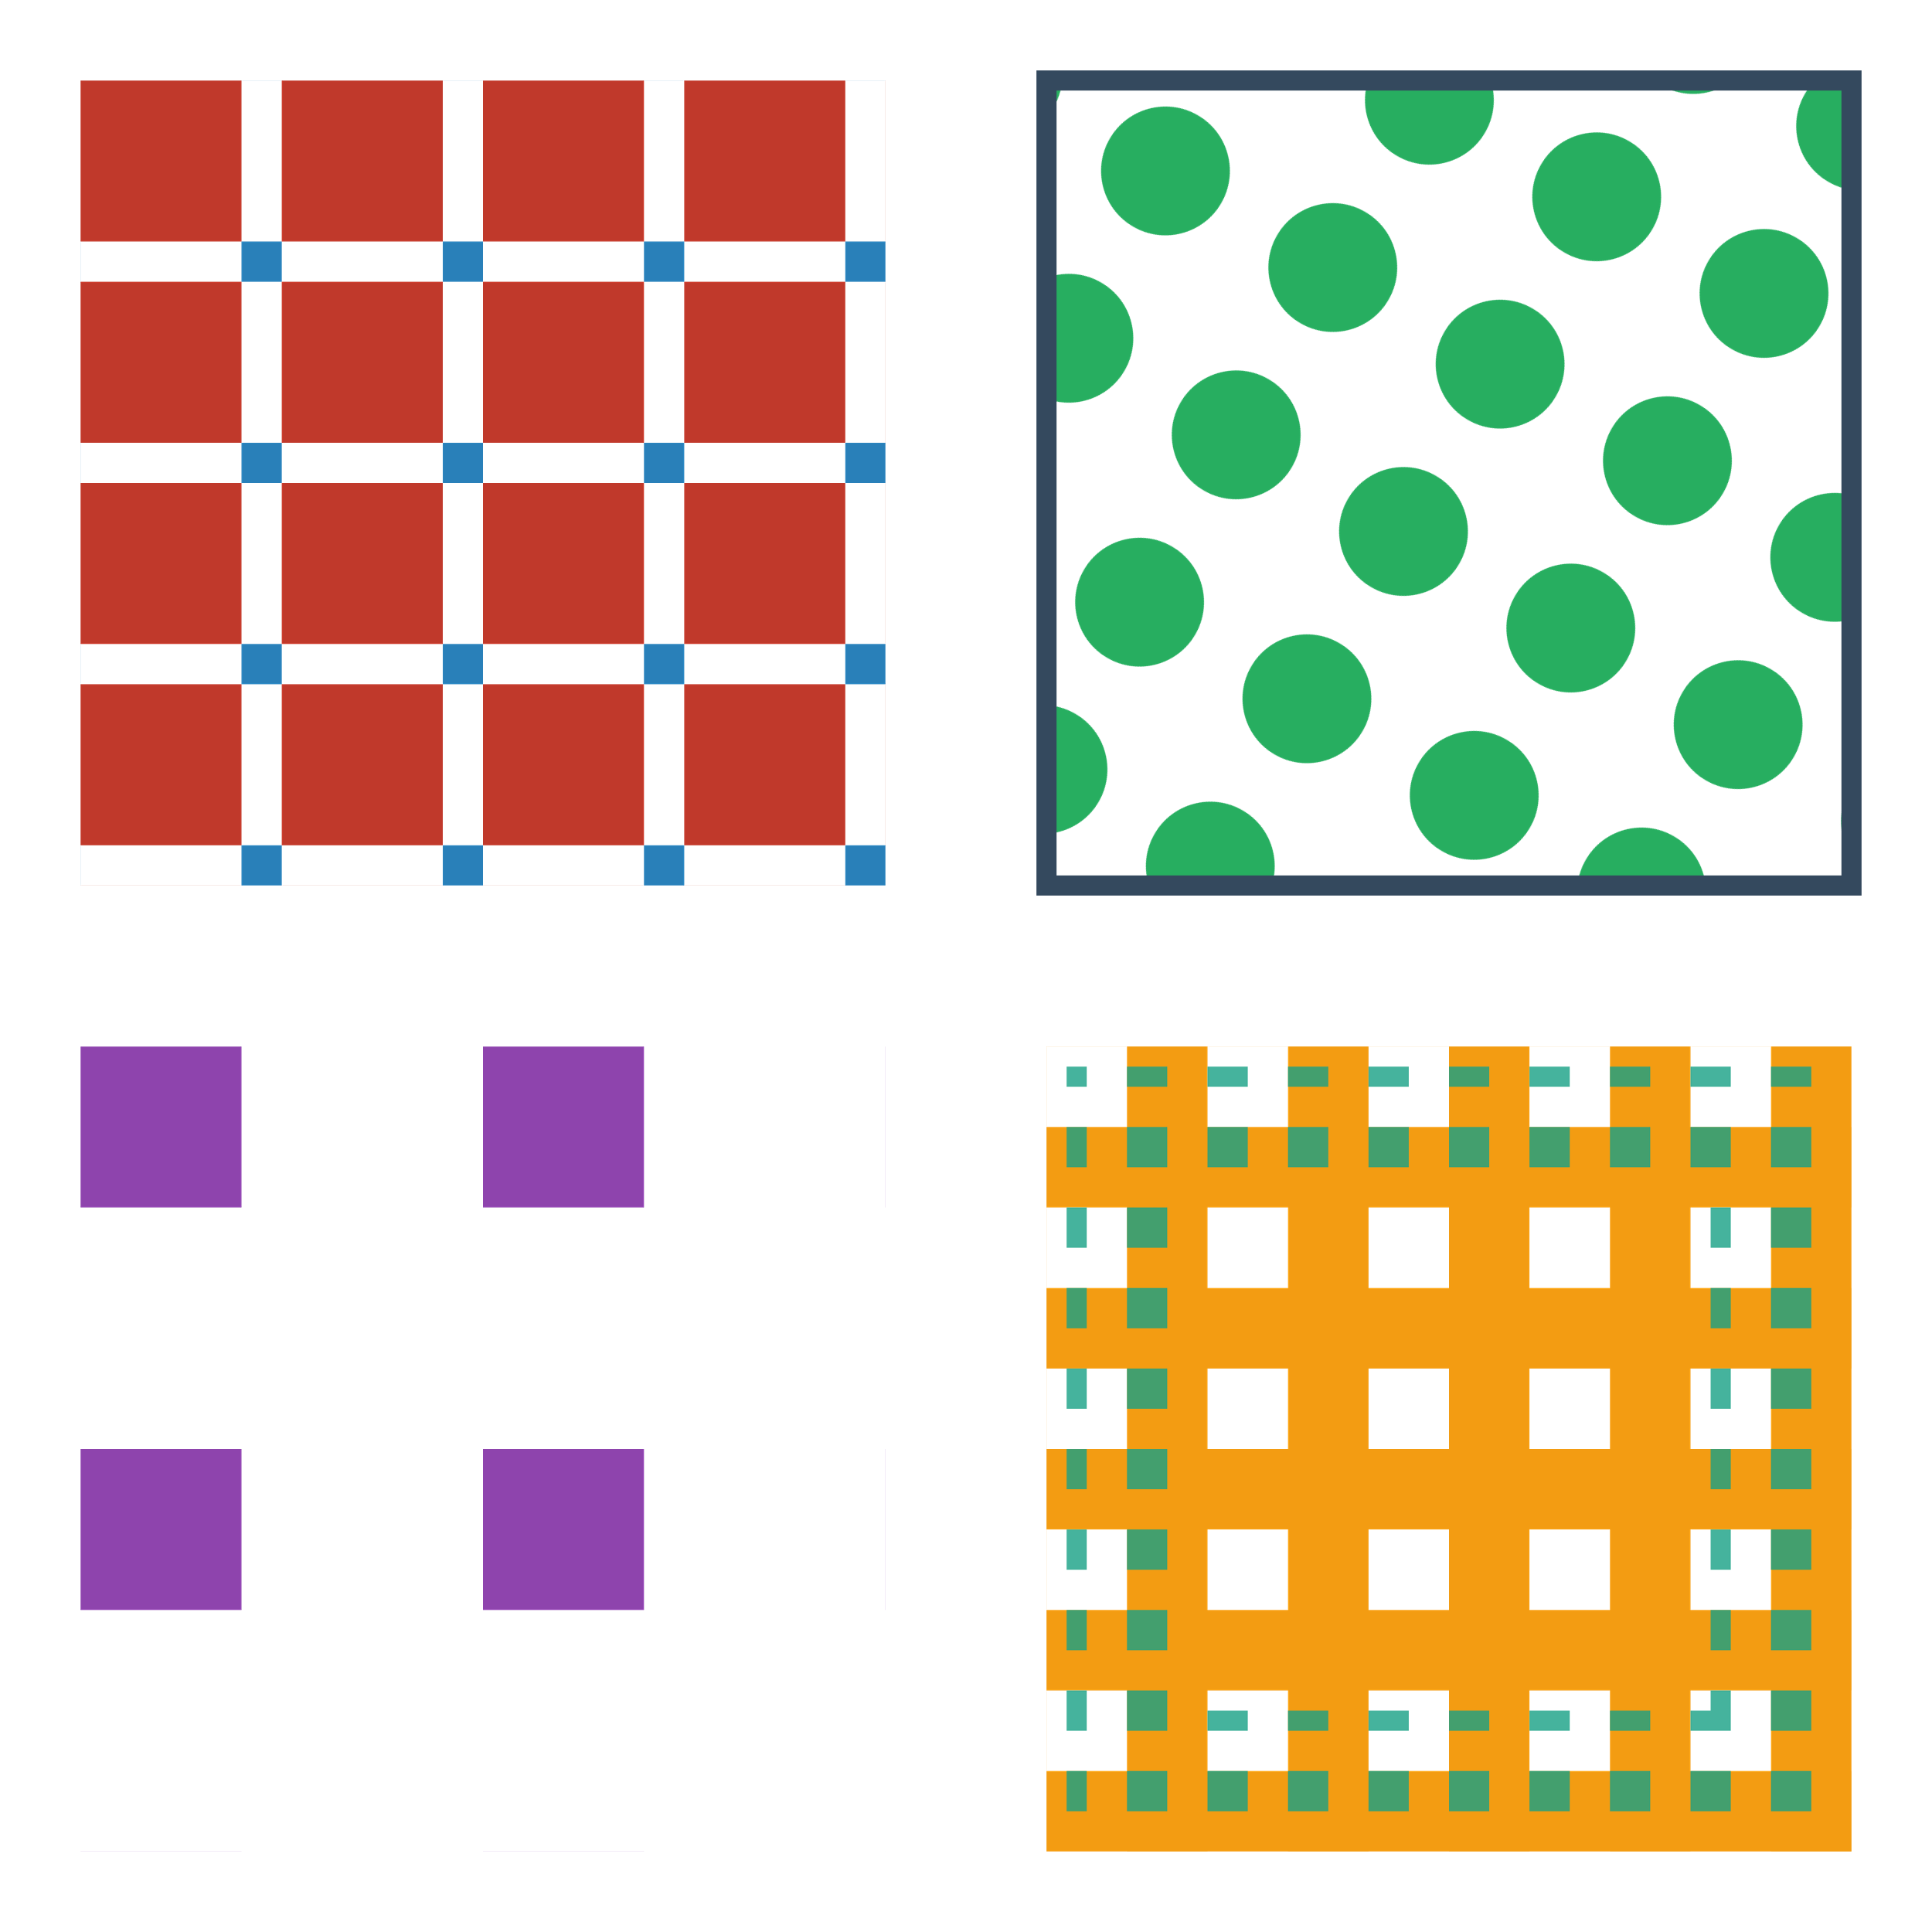
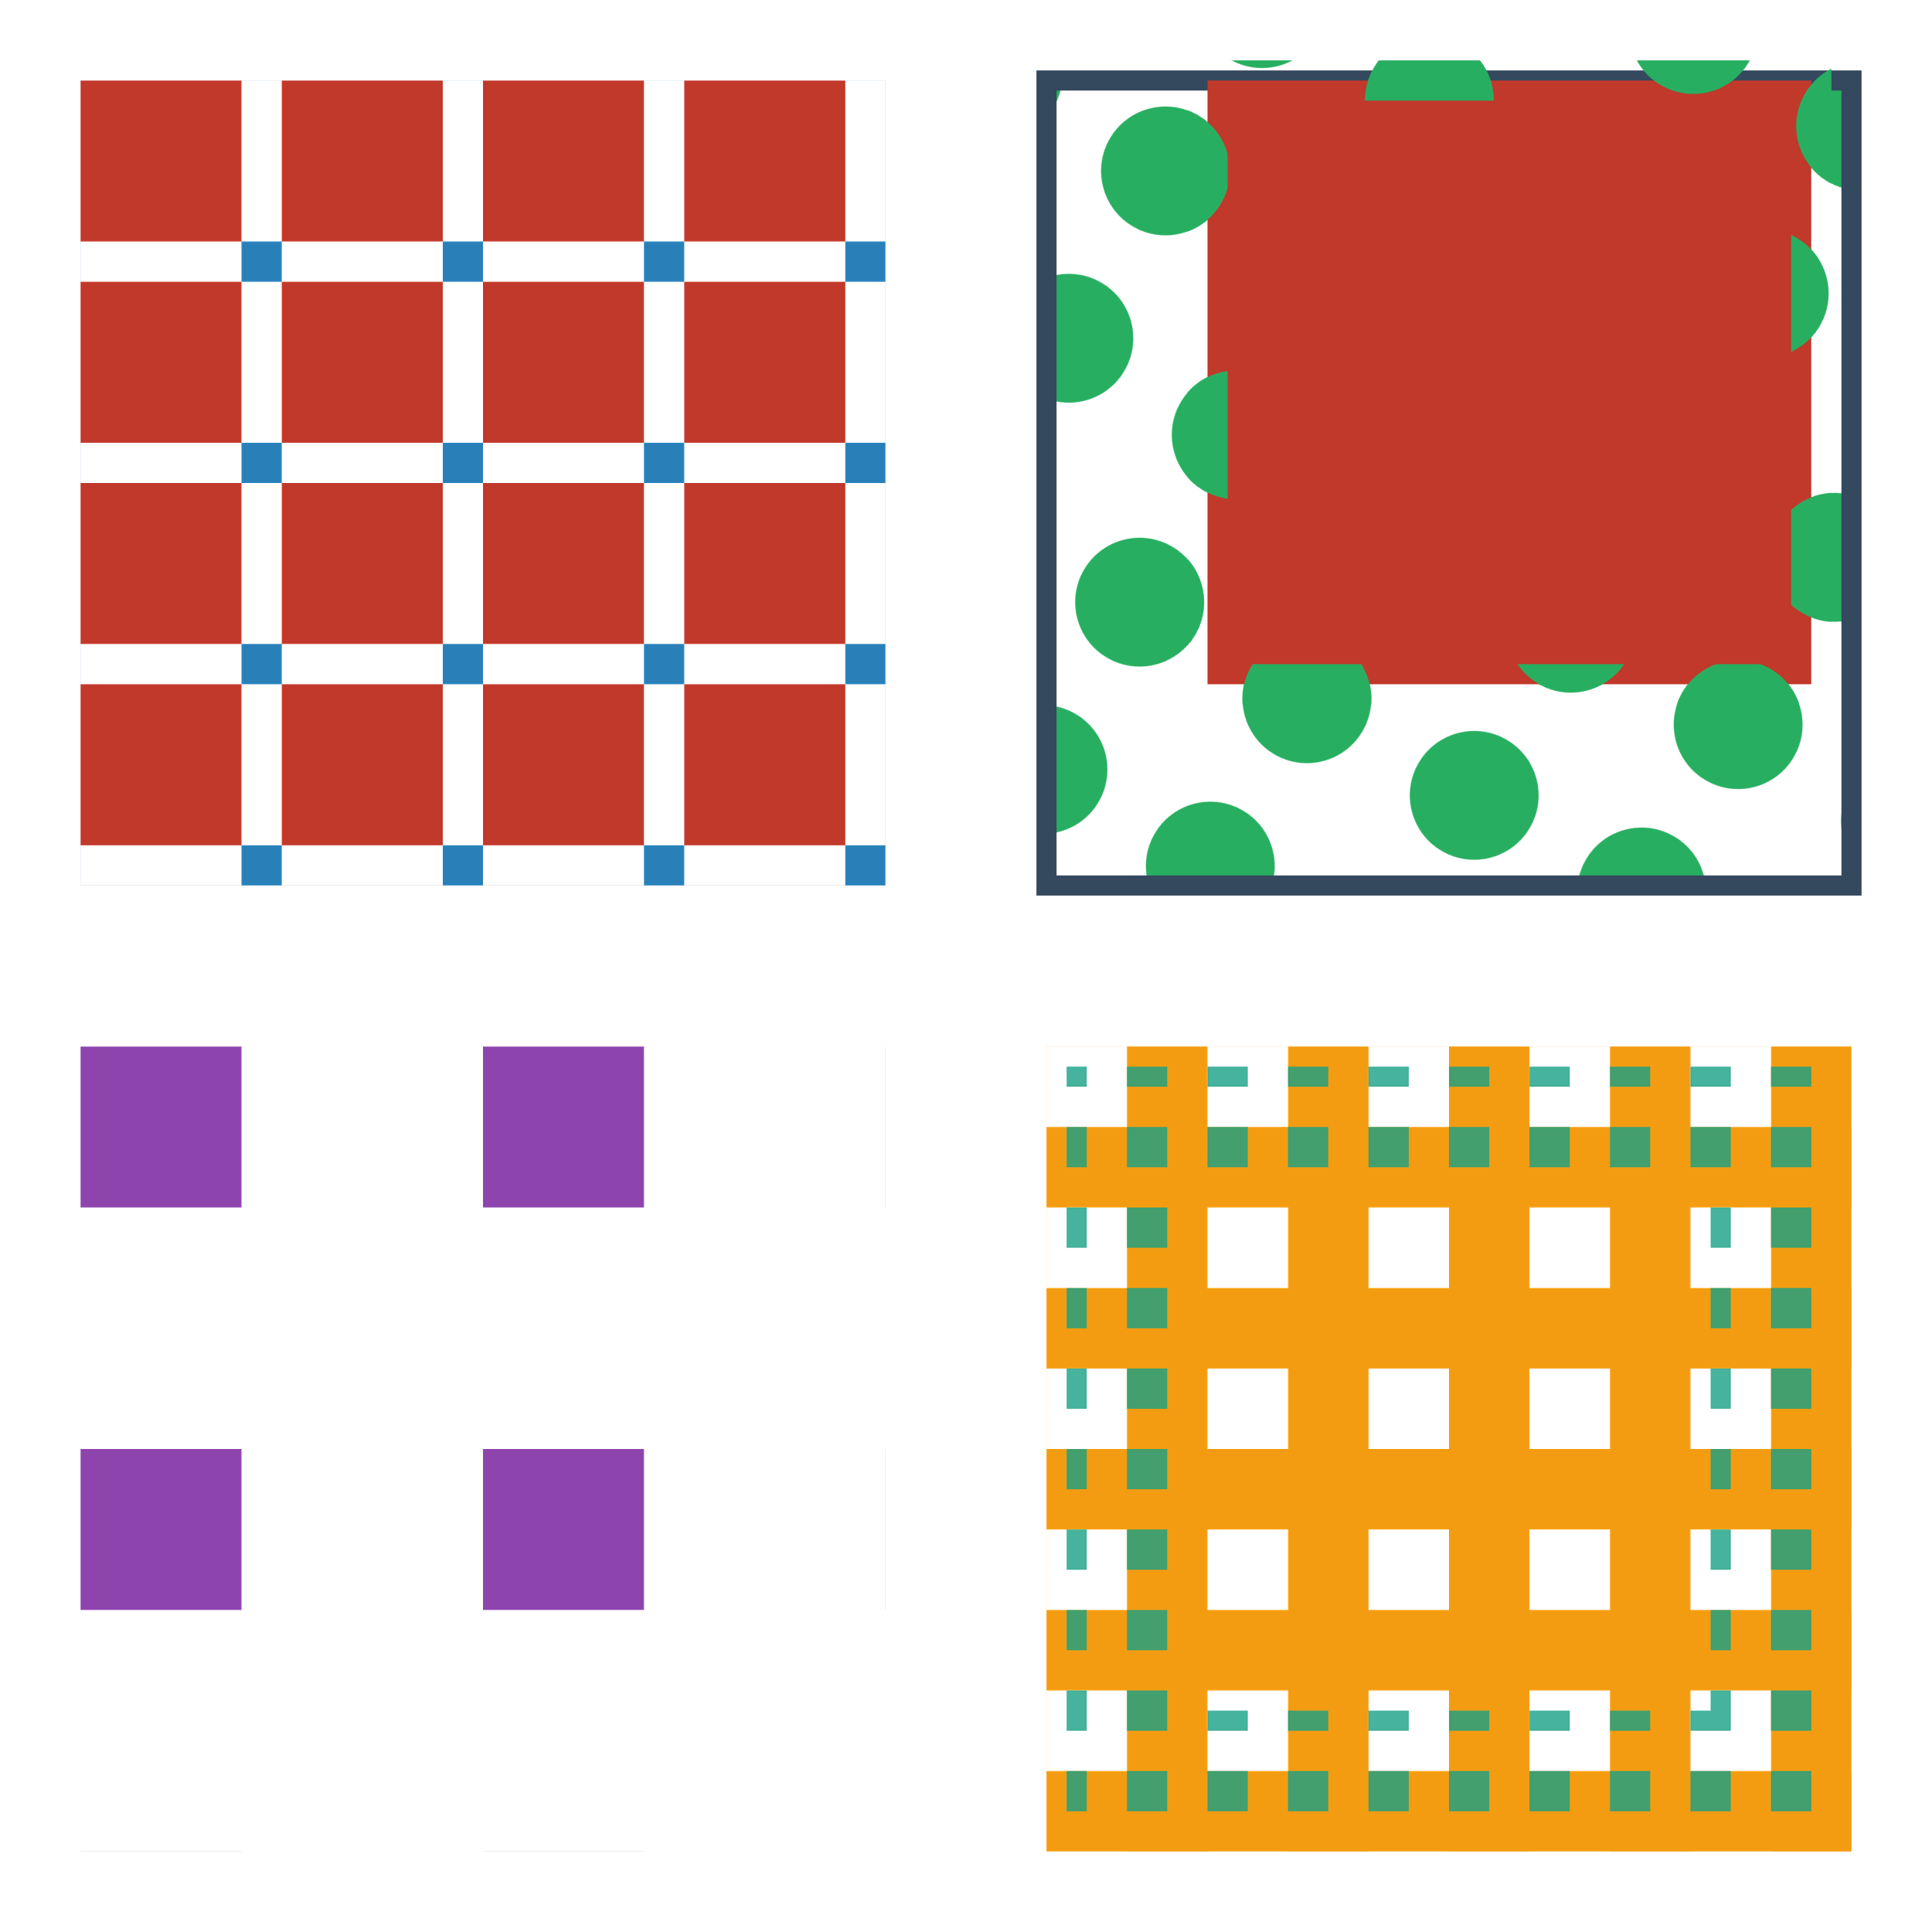
<svg xmlns="http://www.w3.org/2000/svg" xmlns:xlink="http://www.w3.org/1999/xlink" width="96" height="96" viewBox="0 0 96 96">
  <defs>
    <pattern id="boxed" width="0.25" height="0.25">
      <rect width="8" height="8" fill="#c0392b" />
      <rect x="8" y="8" width="8" height="8" fill="#2980b9" />
    </pattern>
    <pattern id="user" patternUnits="userSpaceOnUse" x="2" y="3" width="12" height="12" patternTransform="rotate(30) scale(0.8)">
      <circle cx="6" cy="6" r="4" fill="#27ae60" />
    </pattern>
    <pattern id="scaled" patternContentUnits="objectBoundingBox" width="0.5" height="0.5">
      <rect width="0.2" height="0.2" fill="#8e44ad" />
    </pattern>
    <pattern id="viewbox" patternUnits="userSpaceOnUse" width="16" height="16" viewBox="0 0 4 4">
      <path d="M0 0H4V2H2V4H0Z" fill="#f39c12" />
    </pattern>
    <pattern id="chain" xlink:href="#viewbox" width="8" height="8" />
    <pattern id="inner" patternUnits="userSpaceOnUse" width="4" height="4">
      <rect width="2" height="2" fill="#16a085" />
    </pattern>
    <pattern id="nested" patternUnits="userSpaceOnUse" width="16" height="16">
      <rect width="16" height="16" fill="url(#inner)" fill-opacity="0.8" />
    </pattern>
    <pattern id="empty" width="8" height="8" />
+     <g id="ctx">
+       <rect x="60" y="4" width="30" height="30" fill="context-fill" stroke="context-stroke" stroke-width="2" />
+     </g>
  </defs>
  <rect x="4" y="4" width="40" height="40" fill="url(#boxed)" />
  <rect x="52" y="4" width="40" height="40" fill="url(#user)" stroke="#34495e" />
  <rect x="4" y="52" width="40" height="40" fill="url(#scaled)" />
  <path d="M52 52H92V92H52Z" fill="url(#chain)" />
  <path d="M56 56H88V88H56Z" fill="none" stroke="url(#nested)" stroke-width="6" />
  <rect x="8" y="8" width="4" height="4" fill="url(#empty)" />
+   <use href="#ctx" fill="url(#boxed)" stroke="url(#user)" />
</svg>
